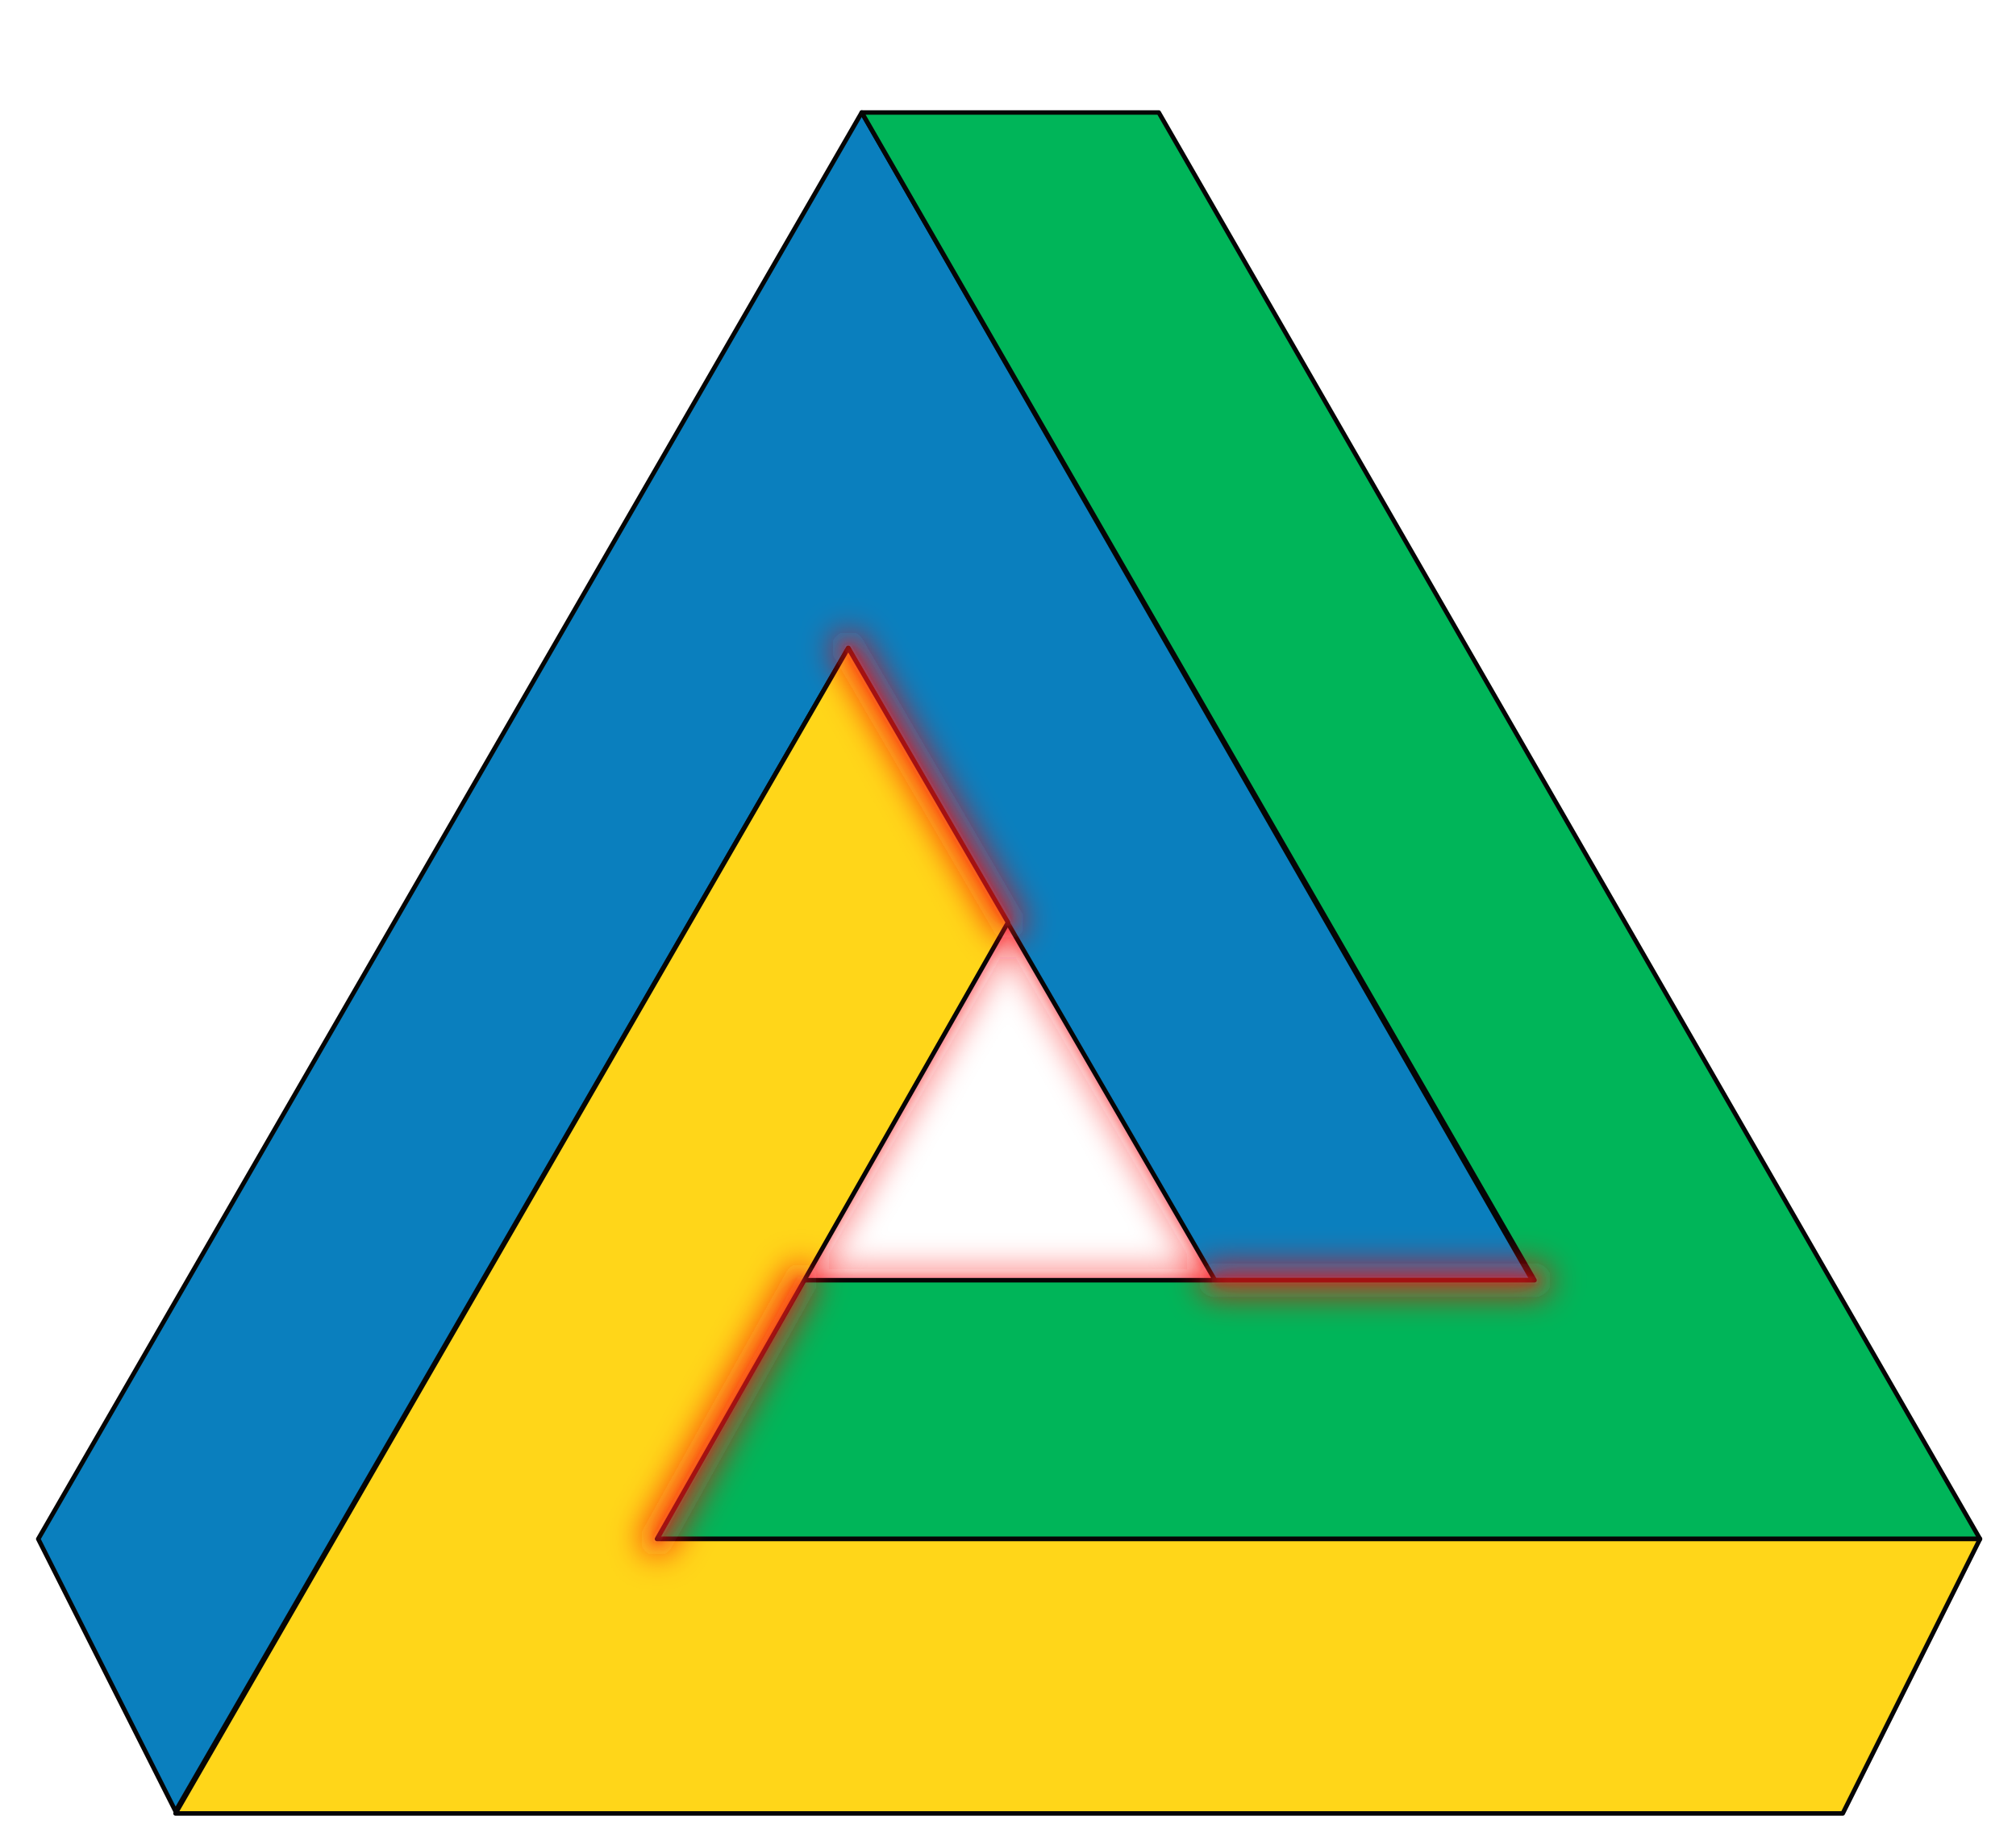
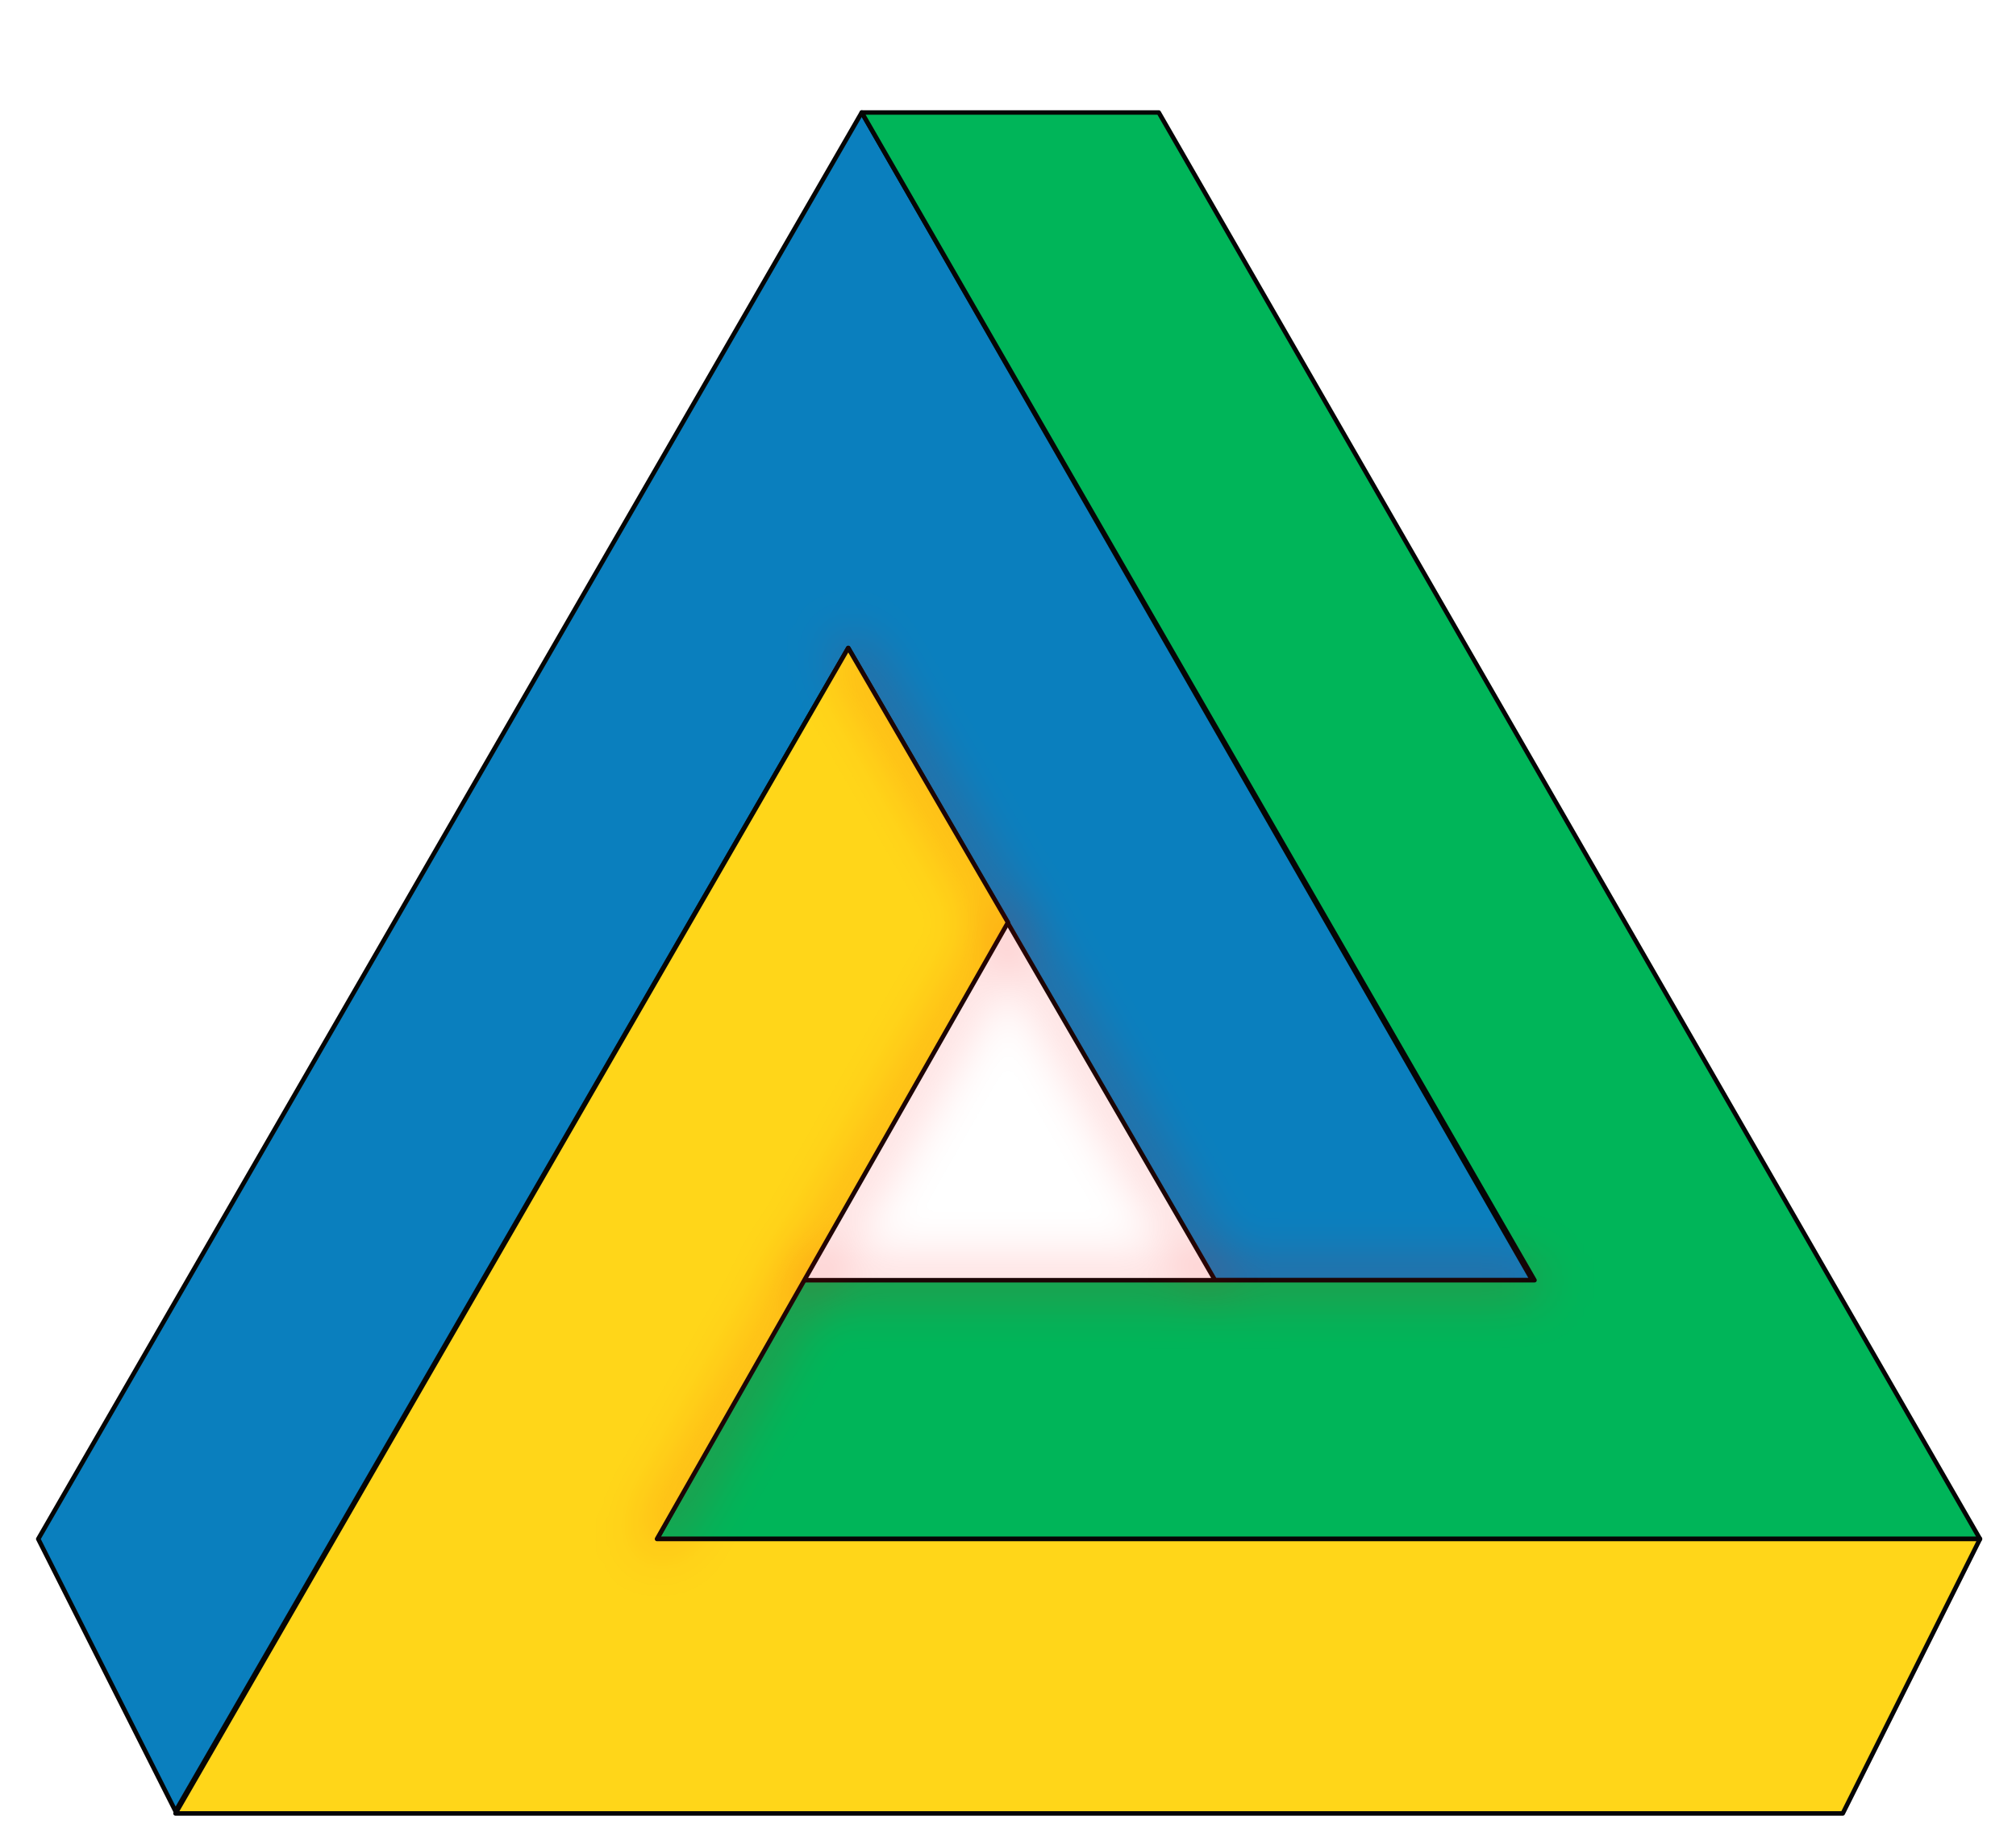
<svg xmlns="http://www.w3.org/2000/svg" viewBox="0 0 896 820" role="img" aria-labelledby="title desc">
  <defs>
-     <clipPath id="inner-void">
-       <path d="M 448 410 L 540 569 L 356 569 Z" />
-     </clipPath>
-     <filter id="soft-glow" x="-80%" y="-80%" width="260%" height="260%">
-       <feGaussianBlur stdDeviation="7" />
-     </filter>
-     <filter id="edge-glow" x="-80%" y="-80%" width="260%" height="260%">
-       <feGaussianBlur stdDeviation="2" />
+     <filter id="soft-glow" x="-100%" y="-100%" width="300%" height="300%">
+       <feGaussianBlur stdDeviation="12" />
    </filter>
    <style>
      .face { stroke: #050505; stroke-width: 2; stroke-linejoin: round; }
      
    </style>
  </defs>
-   <g id="inner-edge-glow" class="cycle-glow" clip-path="url(#inner-void)" fill="none" stroke="#F81018" stroke-linecap="round">
-     <g stroke-width="10" stroke-opacity="0.55" filter="url(#soft-glow)">
-       <path d="M 448 410 L 356 569" />
-       <path d="M 448 410 L 540 569" />
-       <path d="M 356 569 L 540 569" />
-     </g>
-     <g stroke-width="3" stroke-opacity="0.45" filter="url(#edge-glow)">
-       <path d="M 448 410 L 356 569" />
-       <path d="M 448 410 L 540 569" />
-       <path d="M 356 569 L 540 569" />
-     </g>
-   </g>
  <path id="left" class="face cycle-left" fill="#0A7FBE" d="M 383 50 L 681 569 L 540 569 L 377 288 L 78 805 L 17 684 Z" />
  <path id="right" class="face cycle-right" fill="#00B559" d="M 383 50 L 515 50 L 880 684 L 292 684 L 356 569 L 682 569 Z" />
  <path id="base" class="face cycle-base" fill="#FFD619" d="M 377 288 L 448 410 L 292 684 L 880 684 L 819 806 L 78 806 Z" />
-   <g id="extended-edge-glow" class="cycle-glow" fill="none" stroke="#F81018" stroke-linecap="round">
-     <g stroke-width="15" stroke-opacity="0.70" filter="url(#soft-glow)">
-       <path d="M 356 569 L 292 684" />
-       <path d="M 377 288 L 448 410" />
-       <path d="M 540 569 L 682 569" />
-     </g>
-     <g stroke-width="3" stroke-opacity="0.52" filter="url(#edge-glow)">
-       <path d="M 356 569 L 292 684" />
-       <path d="M 377 288 L 448 410" />
-       <path d="M 540 569 L 682 569" />
-     </g>
+   <g id="hidden-face-glow" class="cycle-glow" fill="none" stroke="#F81018" stroke-linecap="round" stroke-width="7" stroke-opacity="0.40" filter="url(#soft-glow)">
+     <path d="M 448 410 L 292 684" />
+     <path d="M 377 288 L 540 569" />
+     <path d="M 356 569 L 682 569" />
  </g>
</svg>
